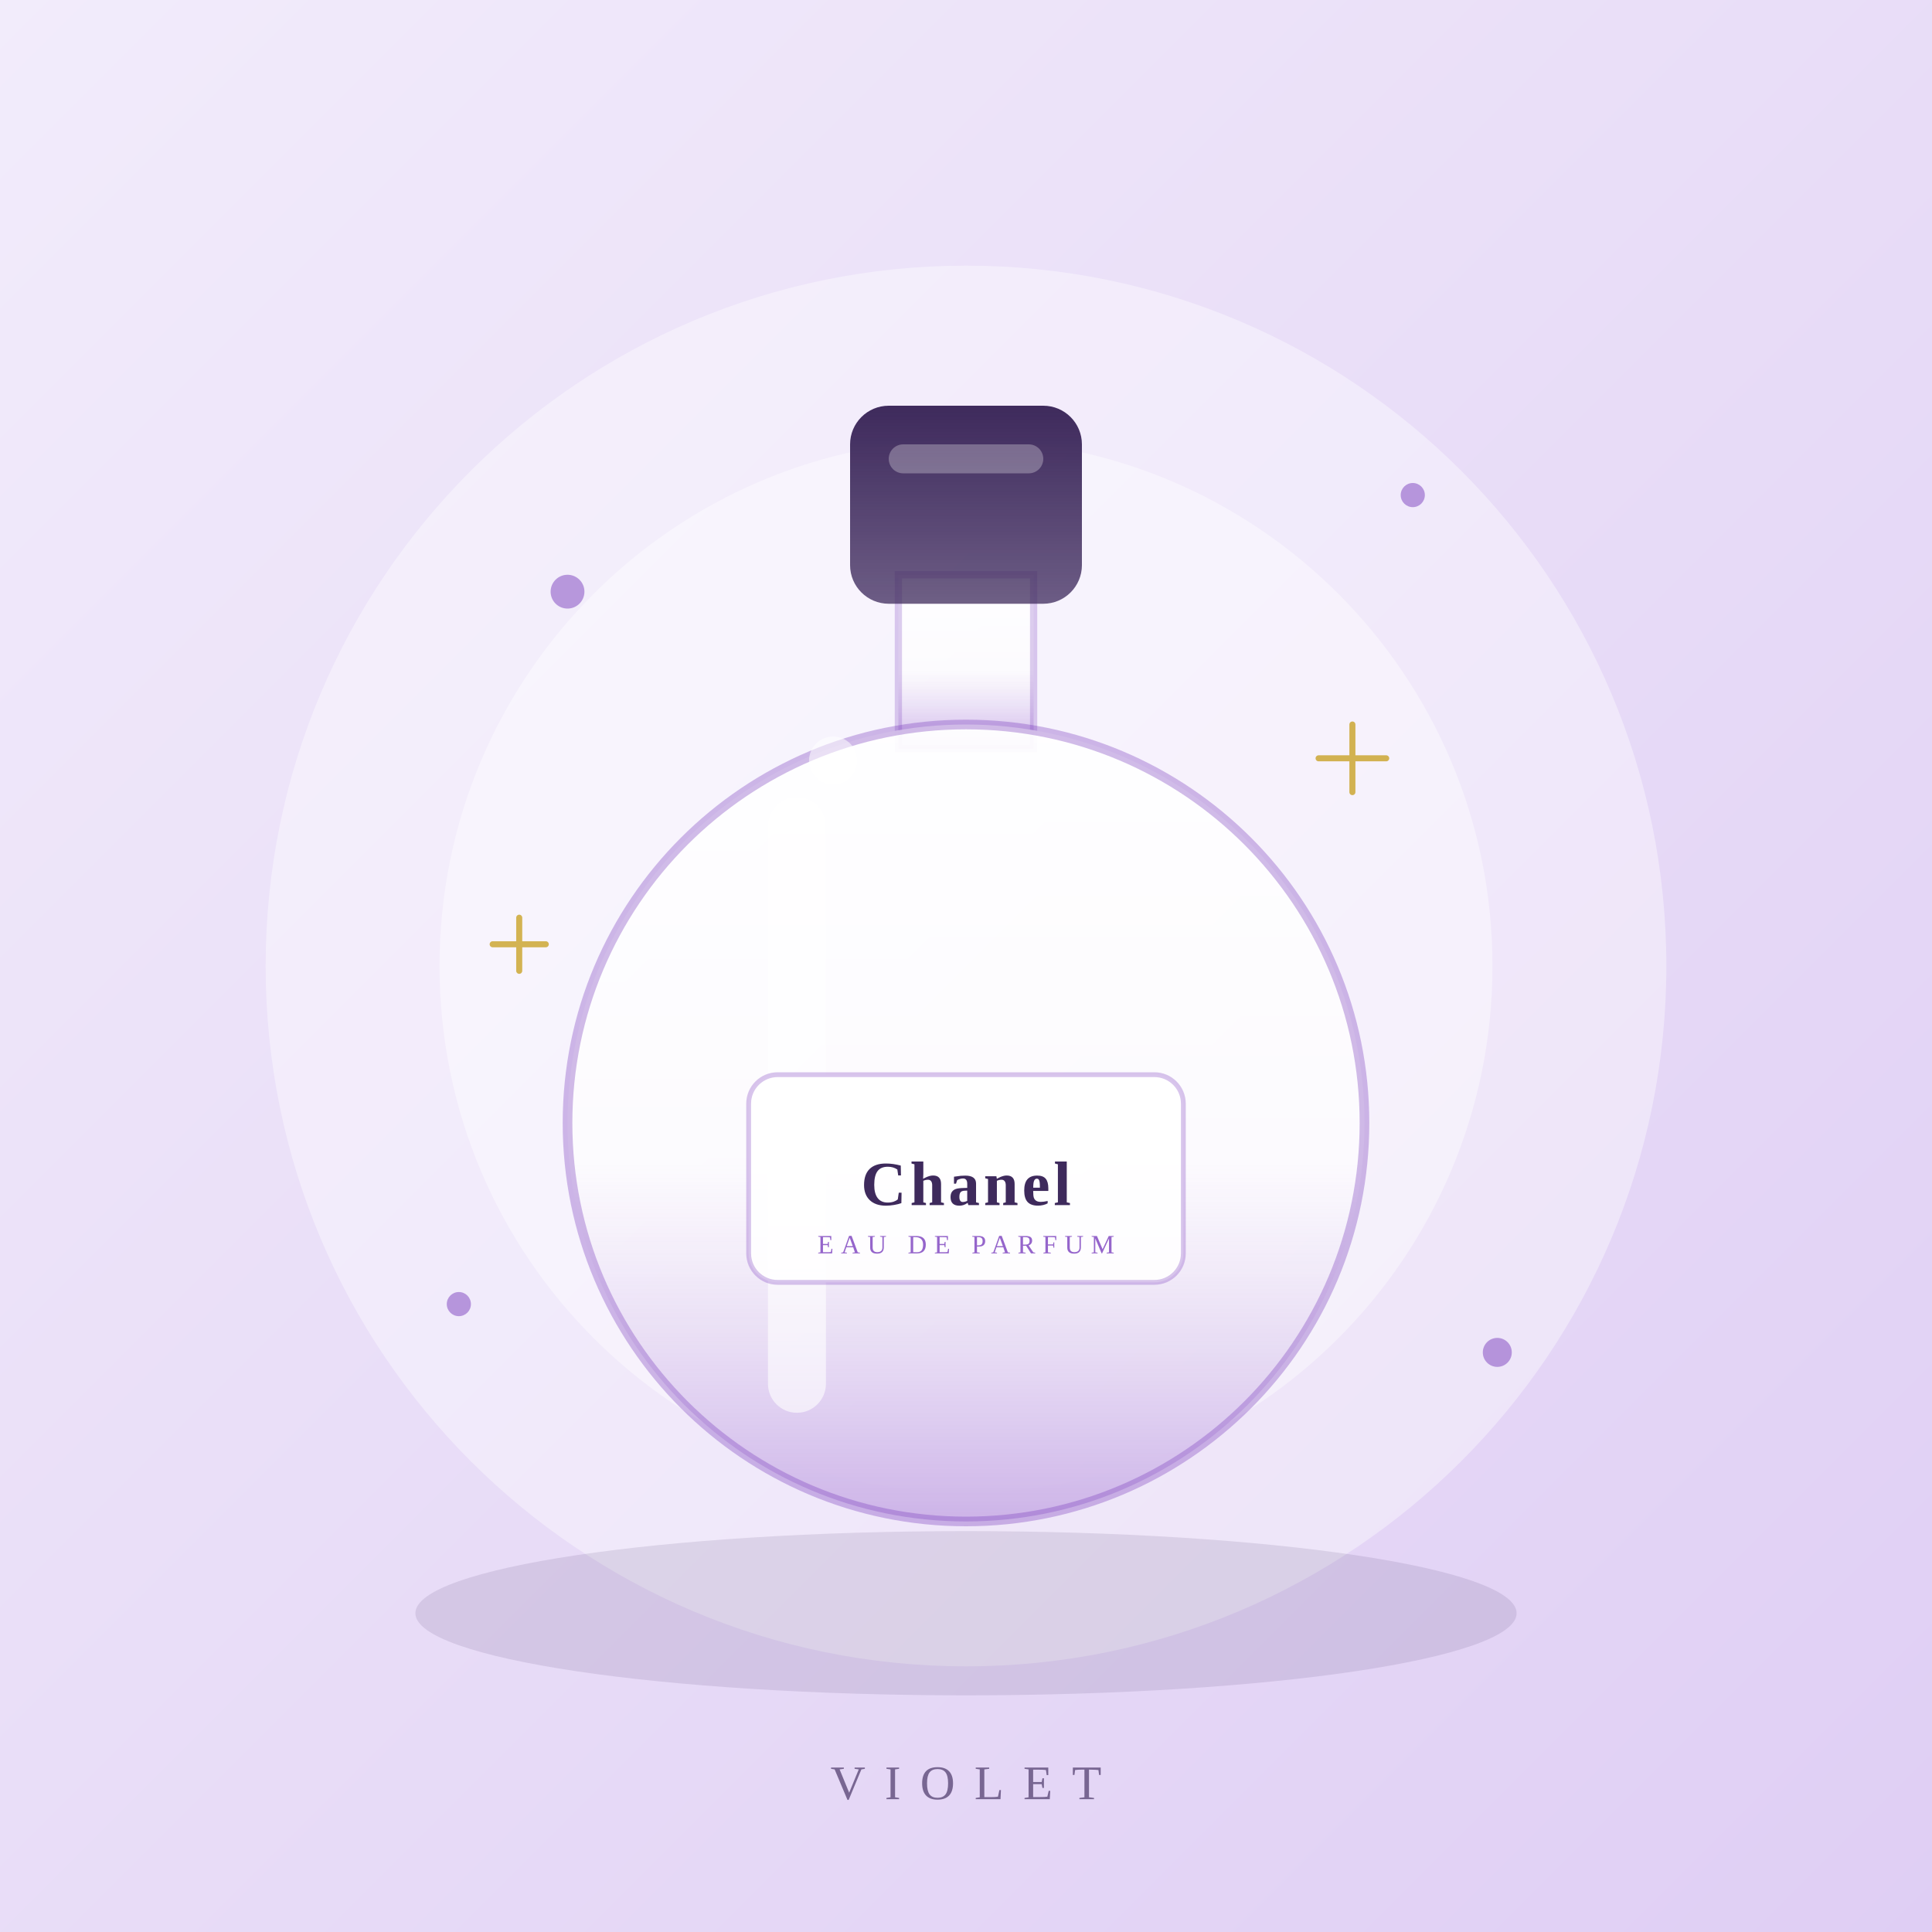
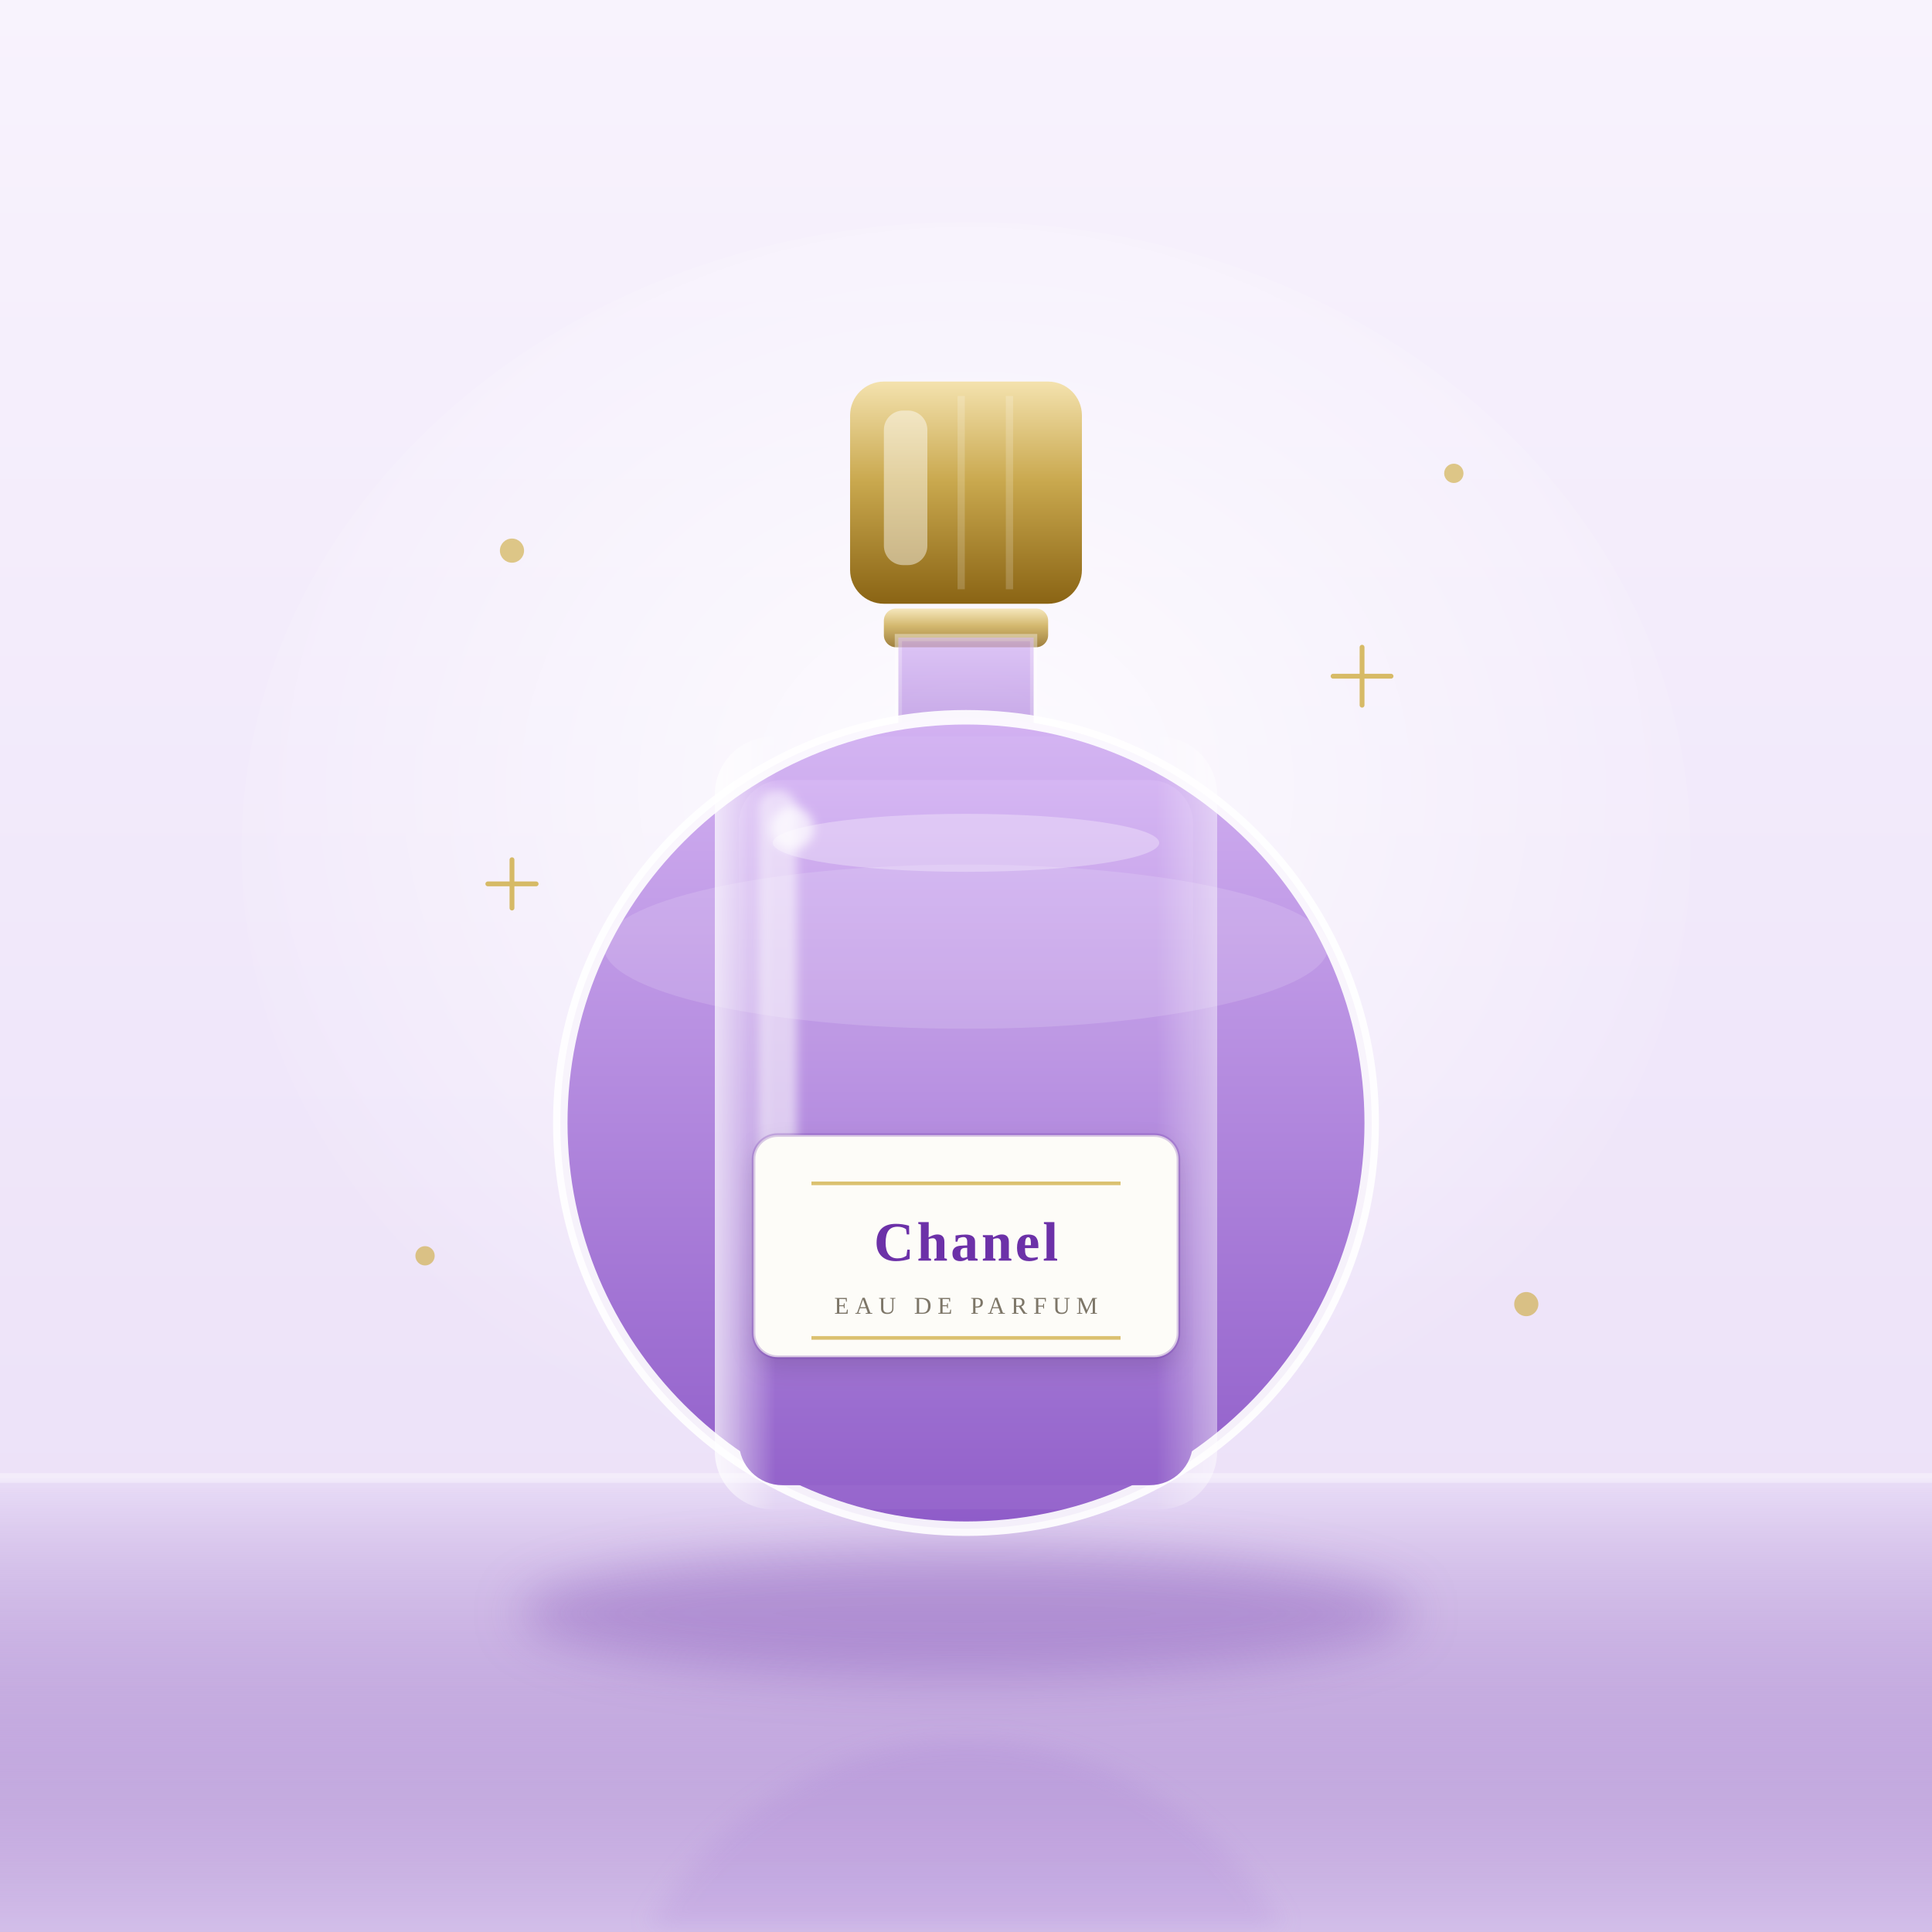
<svg xmlns="http://www.w3.org/2000/svg" viewBox="0 0 800 800" font-family="Georgia, 'Times New Roman', serif">
  <defs>
-     <linearGradient id="bg" x1="0" y1="0" x2="1" y2="1">
-       <stop offset="0" stop-color="#F2ECFB" />
-       <stop offset="1" stop-color="#DFCEF4" />
+     <linearGradient id="wall" x1="0" y1="0" x2="0" y2="1">
+       <stop offset="0" stop-color="#F8F3FD" />
+       <stop offset="1" stop-color="#E9DDF7" />
    </linearGradient>
-     <linearGradient id="glass" x1="0" y1="0" x2="0" y2="1">
-       <stop offset="0" stop-color="#FFFFFF" stop-opacity=".95" />
-       <stop offset=".55" stop-color="#FFFFFF" stop-opacity=".65" />
-       <stop offset="1" stop-color="#CDB4E8" />
+     <linearGradient id="floor" x1="0" y1="0" x2="0" y2="1">
+       <stop offset="0" stop-color="#E9DDF7" />
+       <stop offset="1" stop-color="#6C31A8" stop-opacity=".18" />
    </linearGradient>
-     <linearGradient id="cap" x1="0" y1="0" x2="0" y2="1">
-       <stop offset="0" stop-color="#3E2A5C" />
-       <stop offset="1" stop-color="#3E2A5C" stop-opacity=".75" />
+     <radialGradient id="glow" cx=".5" cy=".45" r=".55">
+       <stop offset="0" stop-color="#ffffff" stop-opacity=".85" />
+       <stop offset="1" stop-color="#ffffff" stop-opacity="0" />
+     </radialGradient>
+     <linearGradient id="liquid" x1="0" y1="0" x2="0" y2="1">
+       <stop offset="0" stop-color="#D3B2F2" />
+       <stop offset="1" stop-color="#8E5BC8" />
    </linearGradient>
+     <linearGradient id="capg" x1="0" y1="0" x2="0" y2="1">
+       <stop offset="0" stop-color="#F4E2AE" />
+       <stop offset=".45" stop-color="#C9A84E" />
+       <stop offset="1" stop-color="#8A6414" />
+     </linearGradient>
+     <linearGradient id="glassSide" x1="0" y1="0" x2="1" y2="0">
+       <stop offset="0" stop-color="#ffffff" stop-opacity=".7" />
+       <stop offset=".12" stop-color="#ffffff" stop-opacity=".05" />
+       <stop offset=".88" stop-color="#ffffff" stop-opacity=".05" />
+       <stop offset="1" stop-color="#ffffff" stop-opacity=".45" />
+     </linearGradient>
+     <filter id="blur10" x="-40%" y="-40%" width="180%" height="180%">
+       <feGaussianBlur stdDeviation="10" />
+     </filter>
+     <filter id="blur5" x="-40%" y="-40%" width="180%" height="180%">
+       <feGaussianBlur stdDeviation="5" />
+     </filter>
+     <filter id="blur2" x="-40%" y="-40%" width="180%" height="180%">
+       <feGaussianBlur stdDeviation="2" />
+     </filter>
  </defs>
-   <rect width="800" height="800" fill="url(#bg)" />
-   <circle cx="400" cy="400" r="290" fill="#ffffff" opacity=".38" />
-   <circle cx="400" cy="400" r="218" fill="#ffffff" opacity=".4" />
-   <g fill="#7B3FBE" opacity=".5">
-     <circle cx="235" cy="245" r="7" />
-     <circle cx="585" cy="205" r="5" />
-     <circle cx="620" cy="560" r="6" />
-     <circle cx="190" cy="540" r="5" />
+   <rect width="800" height="800" fill="url(#wall)" />
+   <rect y="612" width="800" height="188" fill="url(#floor)" />
+   <rect y="610" width="800" height="4" fill="#ffffff" opacity=".35" />
+   <ellipse cx="400" cy="352" rx="300" ry="260" fill="url(#glow)" />
+   <ellipse cx="400" cy="668" rx="185" ry="26" fill="#6C31A8" opacity=".3" filter="url(#blur10)" />
+   <g transform="translate(0 1336) scale(1 -1)" opacity=".14" filter="url(#blur5)">
+     <circle cx="400" cy="465" r="150" fill="url(#liquid)" />
  </g>
-   <g stroke="#C9A227" stroke-width="2.5" stroke-linecap="round" opacity=".8">
-     <path d="M560 300v28M546 314h28" />
-     <path d="M215 380v22M204 391h22" />
+   <rect x="352" y="158" width="96" height="92" rx="14" fill="url(#capg)" />
+   <rect x="366" y="170" width="18" height="64" rx="8" fill="#ffffff" opacity=".45" />
+   <path d="M398 164v80M418 164v80" stroke="#ffffff" opacity=".18" stroke-width="3" />
+   <rect x="366" y="252" width="68" height="16" rx="5" fill="url(#capg)" />
+   <rect x="366" y="252" width="68" height="16" rx="5" fill="#ffffff" opacity=".18" />
+   <rect x="372" y="264" width="56" height="42" fill="#D3B2F2" opacity=".55" stroke="rgba(255,255,255,.7)" stroke-width="3" />
+   <rect x="372" y="264" width="56" height="42" fill="url(#liquid)" opacity=".4" />
+   <circle cx="400" cy="465" r="168" fill="url(#liquid)" stroke="rgba(255,255,255,.9)" stroke-width="6" />
+   <rect x="306" y="323" width="188" height="292" rx="18" fill="url(#liquid)" />
+   <ellipse cx="400" cy="349" rx="80" ry="12" fill="#ffffff" opacity=".3" />
+   <ellipse cx="400" cy="392" rx="150" ry="34" fill="#ffffff" opacity=".14" />
+   <rect x="296" y="305" width="208" height="320" rx="24" fill="url(#glassSide)" />
+   <rect x="314" y="327" width="16" height="226" rx="8" fill="#ffffff" opacity=".55" filter="url(#blur2)" />
+   <circle cx="328" cy="343" r="9" fill="#ffffff" opacity=".7" filter="url(#blur2)" />
+   <rect x="312" y="474" width="176" height="92" rx="10" fill="#000000" opacity=".12" filter="url(#blur5)" />
+   <rect x="312" y="470" width="176" height="92" rx="10" fill="#FDFCF8" />
+   <rect x="312" y="470" width="176" height="92" rx="10" fill="none" stroke="#6C31A8" stroke-opacity=".25" stroke-width="1.5" />
+   <line x1="336" y1="490" x2="464" y2="490" stroke="#C9A227" stroke-opacity=".65" stroke-width="1.5" />
+   <text x="400" y="522" font-size="23" letter-spacing="1.2" fill="#6C31A8" text-anchor="middle" font-weight="600">Chanel</text>
+   <text x="400" y="544" font-size="10" letter-spacing="2.5" fill="#7d7668" text-anchor="middle">EAU DE PARFUM</text>
+   <line x1="336" y1="554" x2="464" y2="554" stroke="#C9A227" stroke-opacity=".65" stroke-width="1.5" />
+   <g fill="#C9A227" opacity=".55">
+     <circle cx="212" cy="228" r="5" />
+     <circle cx="602" cy="196" r="4" />
+     <circle cx="632" cy="540" r="5" />
+     <circle cx="176" cy="520" r="4" />
  </g>
-   <ellipse cx="400" cy="668" rx="228" ry="34" fill="#3E2A5C" opacity=".12" />
-   <rect x="372" y="238" width="56" height="72" fill="url(#glass)" stroke="#7B3FBE" stroke-opacity=".25" stroke-width="3" />
-   <rect x="352" y="168" width="96" height="82" rx="16" fill="url(#cap)" />
-   <rect x="368" y="184" width="64" height="12" rx="6" fill="#ffffff" opacity=".28" />
-   <circle cx="400" cy="465" r="165" fill="url(#glass)" stroke="#7B3FBE" stroke-opacity=".35" stroke-width="4" />
-   <rect x="318" y="330" width="24" height="255" rx="12" fill="#ffffff" opacity=".6" />
-   <circle cx="345" cy="315" r="10" fill="#ffffff" opacity=".55" />
-   <rect x="310" y="445" width="180" height="86" rx="12" fill="#ffffff" opacity=".9" />
-   <rect x="310" y="445" width="180" height="86" rx="12" fill="none" stroke="#7B3FBE" stroke-opacity=".3" stroke-width="2" />
-   <text x="400" y="499" font-size="26" letter-spacing="1.5" fill="#3E2A5C" text-anchor="middle" font-weight="600">Chanel</text>
-   <text x="400" y="519" font-size="11" letter-spacing="3" fill="#7B3FBE" text-anchor="middle" opacity=".8">EAU DE PARFUM</text>
-   <text x="400" y="745" font-size="20" letter-spacing="8" fill="#3E2A5C" text-anchor="middle" opacity=".65">VIOLET</text>
+   <g stroke="#C9A227" stroke-width="2" stroke-linecap="round" opacity=".7">
+     <path d="M564 268v24M552 280h24" />
+     <path d="M212 356v20M202 366h20" />
+   </g>
</svg>
